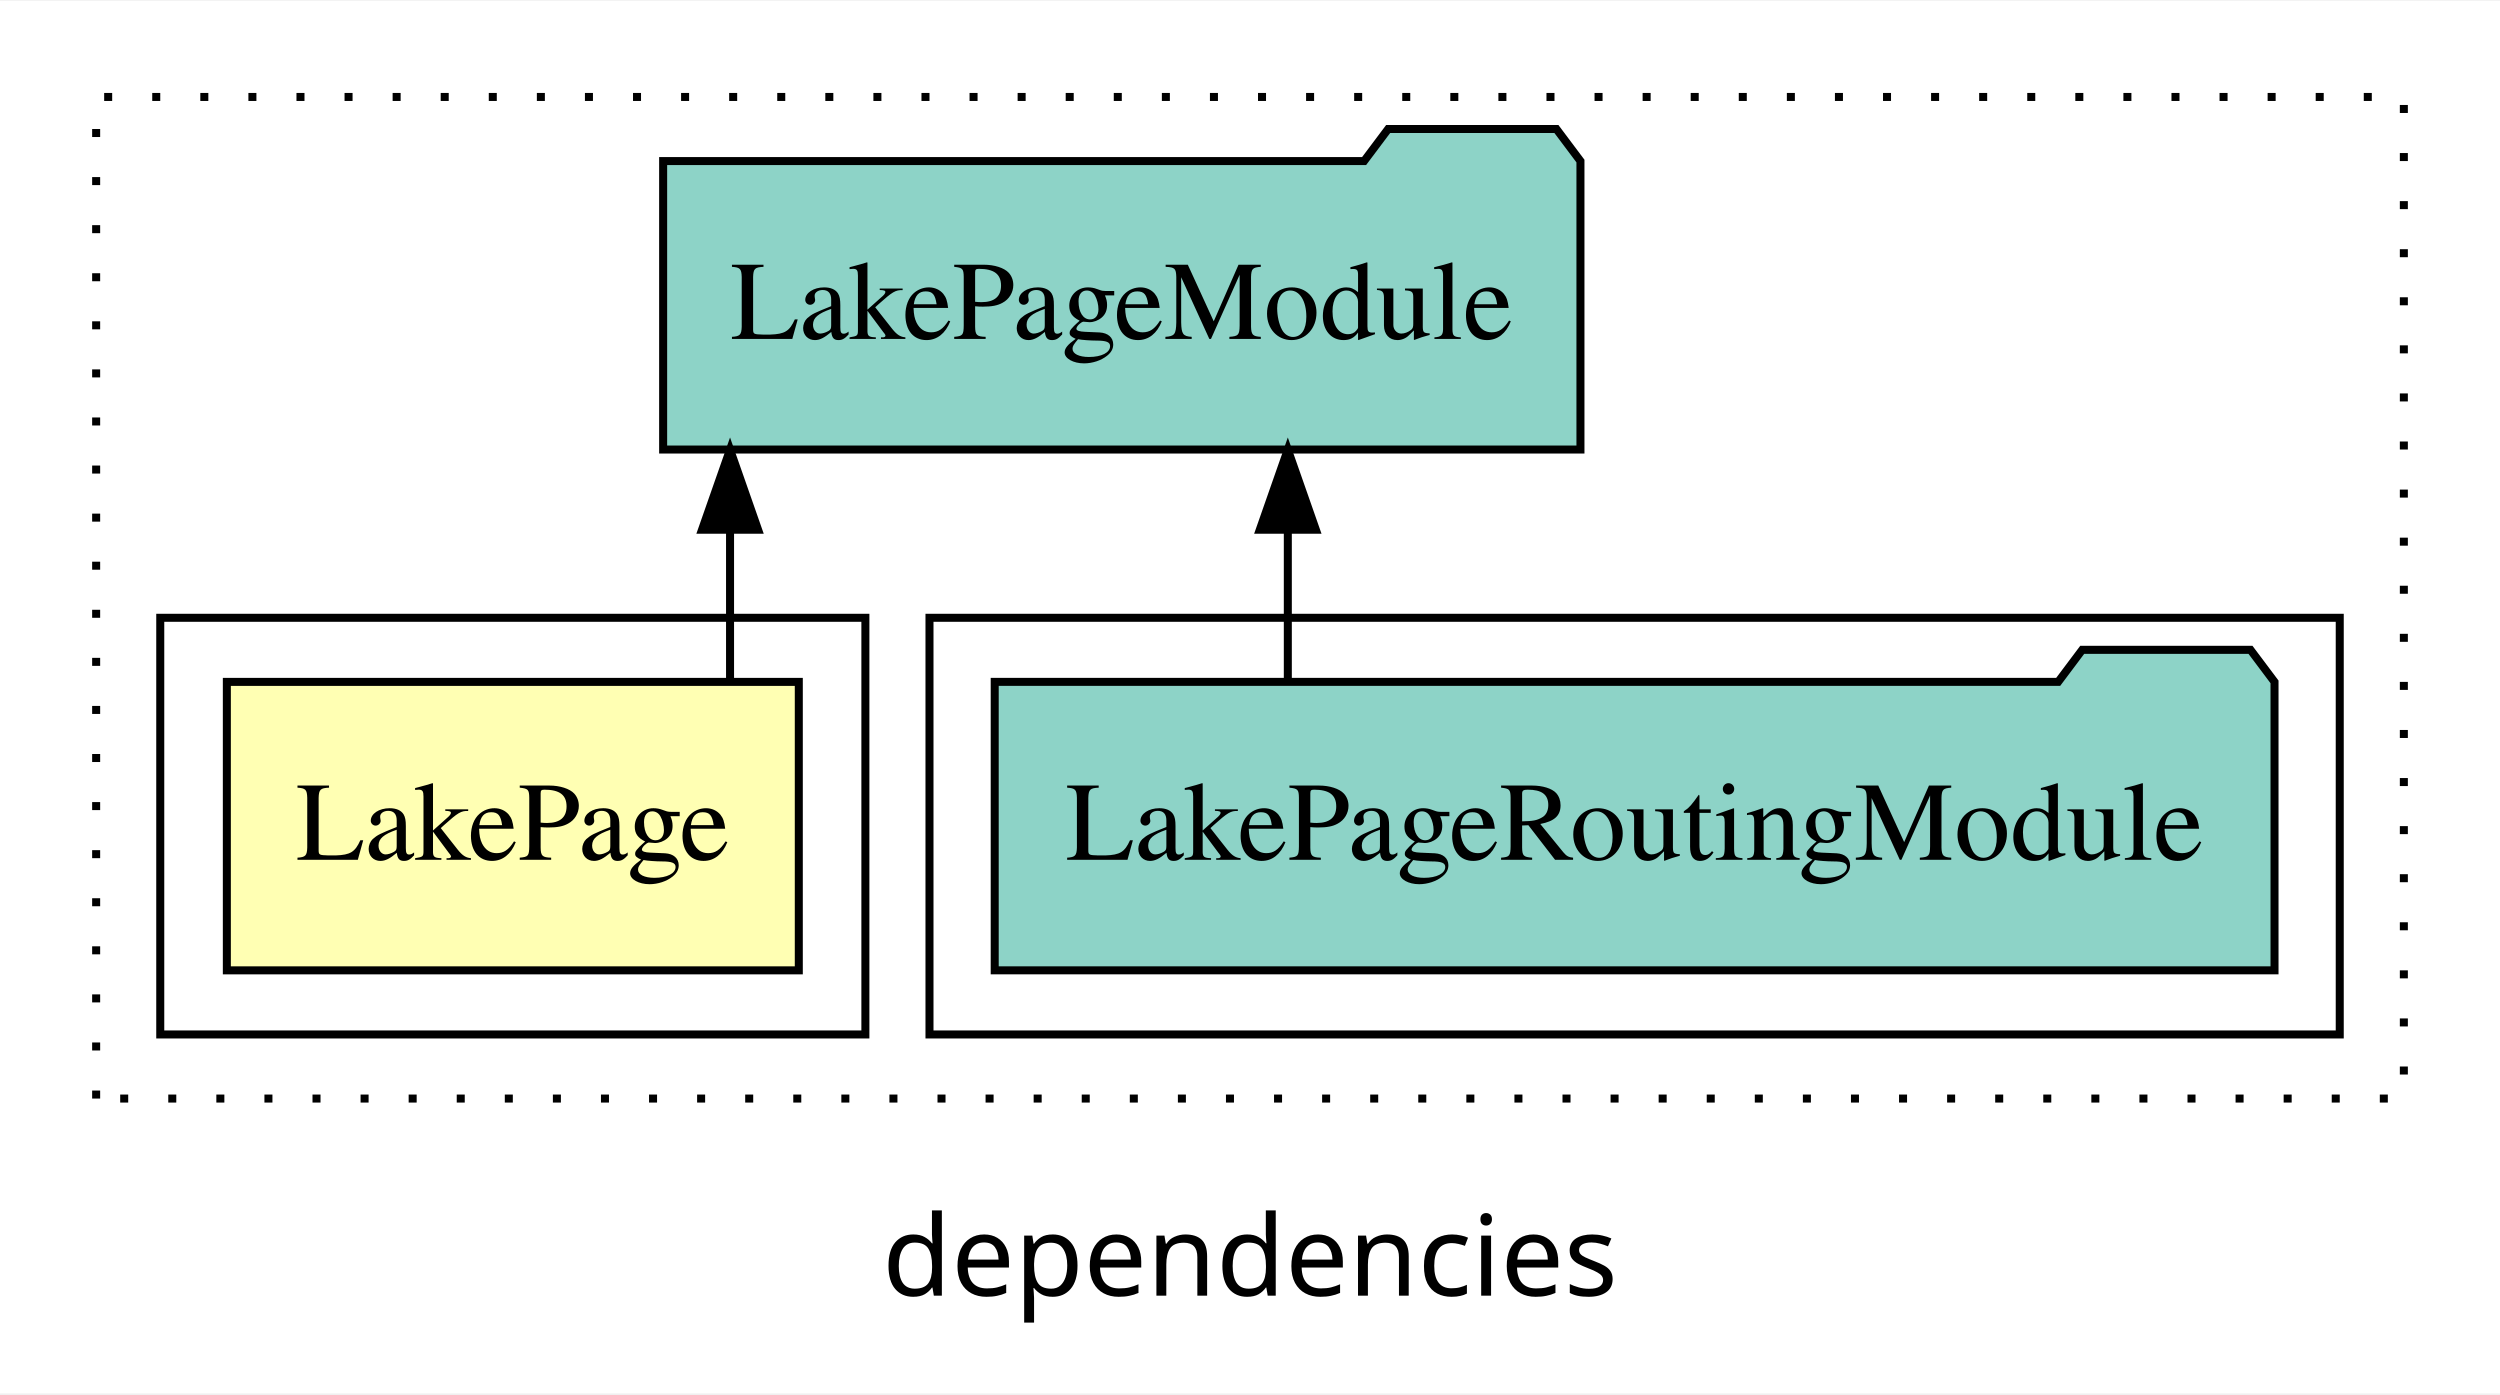
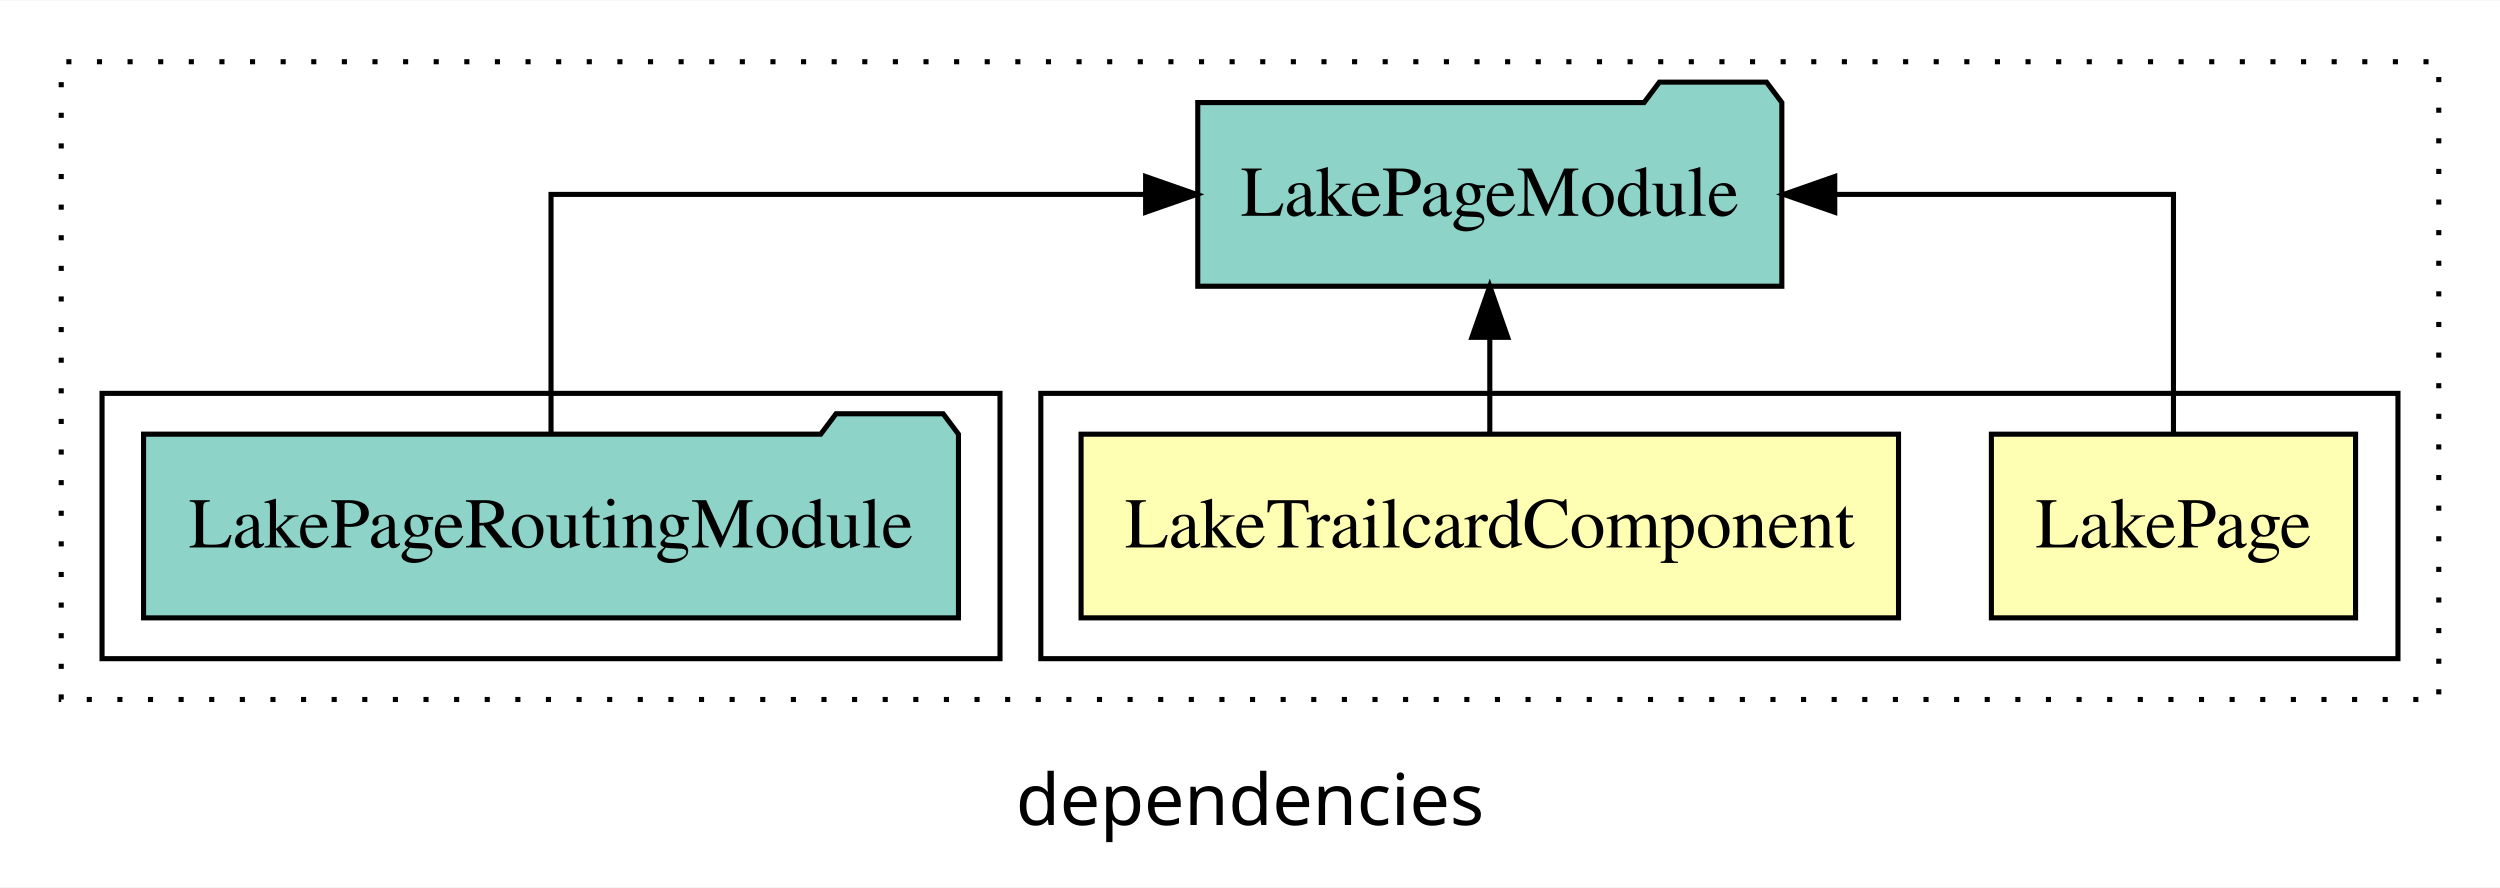
- <svg xmlns="http://www.w3.org/2000/svg" width="312pt" height="174pt" viewBox="0.00 0.00 312.00 173.80">
+ <svg xmlns="http://www.w3.org/2000/svg" width="490pt" height="174pt" viewBox="0.00 0.00 490.00 173.80">
  <g id="graph0" class="graph" transform="scale(1 1) rotate(0) translate(4 169.8)">
-     <polygon fill="white" stroke="transparent" points="-4,4 -4,-169.8 308,-169.8 308,4 -4,4" />
-     <text text-anchor="middle" x="152" y="-8.2" font-family="sans-serif" font-size="14.00">dependencies</text>
+     <polygon fill="white" stroke="transparent" points="-4,4 -4,-169.8 486,-169.8 486,4 -4,4" />
+     <text text-anchor="middle" x="241" y="-8.2" font-family="sans-serif" font-size="14.00">dependencies</text>
    <g id="clust1" class="cluster">
-       <polygon fill="none" stroke="black" stroke-dasharray="1,5" points="8,-32.8 8,-157.8 296,-157.8 296,-32.8 8,-32.8" />
-     </g>
-     <g id="clust4" class="cluster">
-       <polygon fill="none" stroke="black" points="112,-40.8 112,-92.8 288,-92.8 288,-40.8 112,-40.8" />
+       <polygon fill="none" stroke="black" stroke-dasharray="1,5" points="8,-32.8 8,-157.8 474,-157.8 474,-32.8 8,-32.8" />
    </g>
    <g id="clust2" class="cluster">
-       <polygon fill="none" stroke="black" points="16,-40.8 16,-92.8 104,-92.8 104,-40.8 16,-40.8" />
+       <polygon fill="none" stroke="black" points="200,-40.8 200,-92.8 466,-92.8 466,-40.8 200,-40.8" />
+     </g>
+     <g id="clust5" class="cluster">
+       <polygon fill="none" stroke="black" points="16,-40.8 16,-92.8 192,-92.8 192,-40.8 16,-40.8" />
    </g>
    <g id="node1" class="node">
-       <polygon fill="#ffffb3" stroke="black" points="95.69,-84.8 24.31,-84.8 24.31,-48.8 95.69,-48.8 95.69,-84.8" />
-       <text text-anchor="middle" x="60" y="-62.6" font-family="Times,serif" font-size="14.00">LakePage</text>
+       <polygon fill="#ffffb3" stroke="black" points="457.69,-84.8 386.31,-84.8 386.31,-48.8 457.69,-48.8 457.69,-84.8" />
+       <text text-anchor="middle" x="422" y="-62.6" font-family="Times,serif" font-size="14.00">LakePage</text>
+     </g>
+     <g id="node3" class="node">
+       <polygon fill="#8dd3c7" stroke="black" points="345.24,-149.8 342.24,-153.8 321.24,-153.8 318.24,-149.8 230.76,-149.8 230.76,-113.8 345.24,-113.8 345.24,-149.8" />
+       <text text-anchor="middle" x="288" y="-127.6" font-family="Times,serif" font-size="14.00">LakePageModule</text>
+     </g>
+     <g id="edge1" class="edge">
+       <path fill="none" stroke="black" d="M422,-84.91C422,-104.14 422,-131.8 422,-131.8 422,-131.8 355.61,-131.8 355.61,-131.8" />
+       <polygon fill="black" stroke="black" points="355.61,-128.3 345.61,-131.8 355.61,-135.3 355.61,-128.3" />
    </g>
    <g id="node2" class="node">
-       <polygon fill="#8dd3c7" stroke="black" points="193.24,-149.8 190.24,-153.8 169.24,-153.8 166.24,-149.8 78.76,-149.8 78.76,-113.8 193.24,-113.8 193.24,-149.8" />
-       <text text-anchor="middle" x="136" y="-127.6" font-family="Times,serif" font-size="14.00">LakePageModule</text>
-     </g>
-     <g id="edge1" class="edge">
-       <path fill="none" stroke="black" d="M87.11,-84.91C87.11,-84.91 87.11,-103.79 87.11,-103.79" />
-       <polygon fill="black" stroke="black" points="83.61,-103.79 87.11,-113.79 90.61,-103.79 83.61,-103.79" />
-     </g>
-     <g id="node3" class="node">
-       <polygon fill="#8dd3c7" stroke="black" points="279.86,-84.8 276.86,-88.8 255.86,-88.8 252.86,-84.8 120.14,-84.8 120.14,-48.8 279.86,-48.8 279.86,-84.8" />
-       <text text-anchor="middle" x="200" y="-62.6" font-family="Times,serif" font-size="14.00">LakePageRoutingModule</text>
+       <polygon fill="#ffffb3" stroke="black" points="368.11,-84.8 207.89,-84.8 207.89,-48.8 368.11,-48.8 368.11,-84.8" />
+       <text text-anchor="middle" x="288" y="-62.6" font-family="Times,serif" font-size="14.00">LakeTrailcardComponent</text>
    </g>
    <g id="edge2" class="edge">
-       <path fill="none" stroke="black" d="M156.72,-84.91C156.72,-84.91 156.72,-103.79 156.72,-103.79" />
-       <polygon fill="black" stroke="black" points="153.22,-103.79 156.72,-113.79 160.22,-103.79 153.22,-103.79" />
+       <path fill="none" stroke="black" d="M288,-84.91C288,-84.91 288,-103.79 288,-103.79" />
+       <polygon fill="black" stroke="black" points="284.5,-103.79 288,-113.79 291.5,-103.79 284.5,-103.79" />
+     </g>
+     <g id="node4" class="node">
+       <polygon fill="#8dd3c7" stroke="black" points="183.86,-84.8 180.86,-88.8 159.86,-88.8 156.86,-84.8 24.14,-84.8 24.14,-48.8 183.86,-48.8 183.86,-84.8" />
+       <text text-anchor="middle" x="104" y="-62.6" font-family="Times,serif" font-size="14.00">LakePageRoutingModule</text>
+     </g>
+     <g id="edge3" class="edge">
+       <path fill="none" stroke="black" d="M104,-84.91C104,-104.14 104,-131.8 104,-131.8 104,-131.8 220.54,-131.8 220.54,-131.8" />
+       <polygon fill="black" stroke="black" points="220.54,-135.3 230.54,-131.8 220.54,-128.3 220.54,-135.3" />
    </g>
  </g>
</svg>
